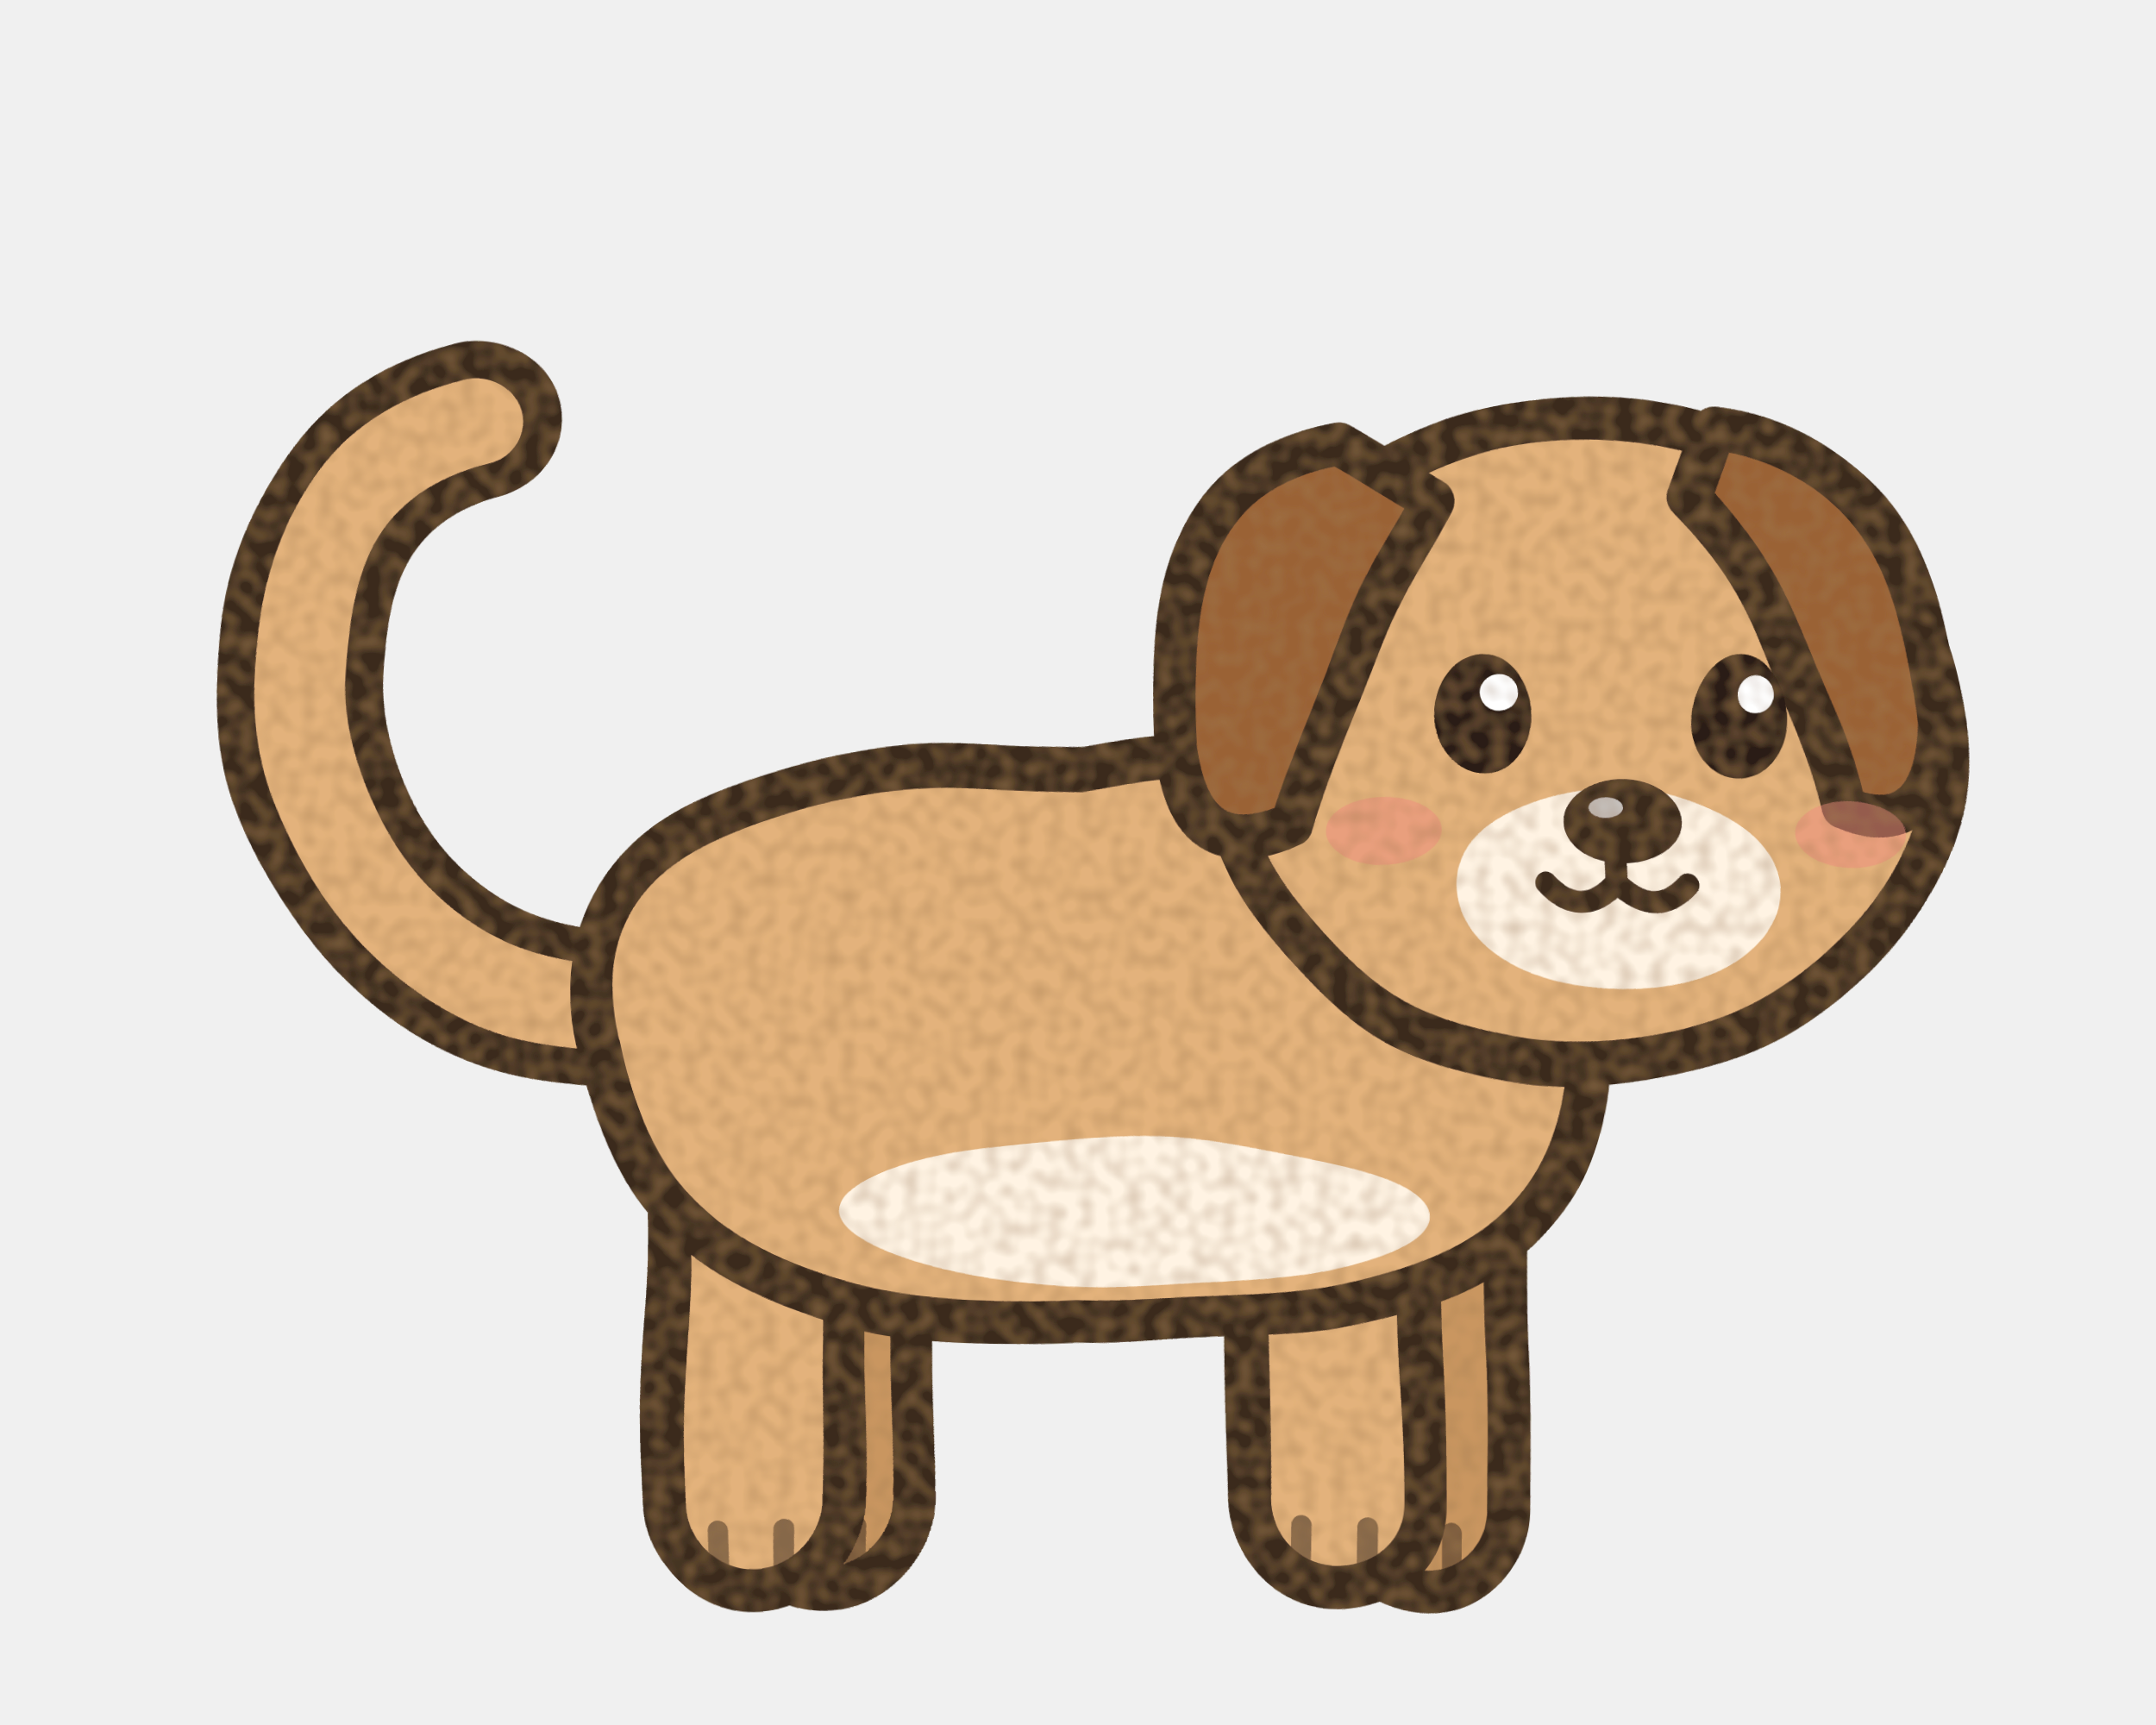
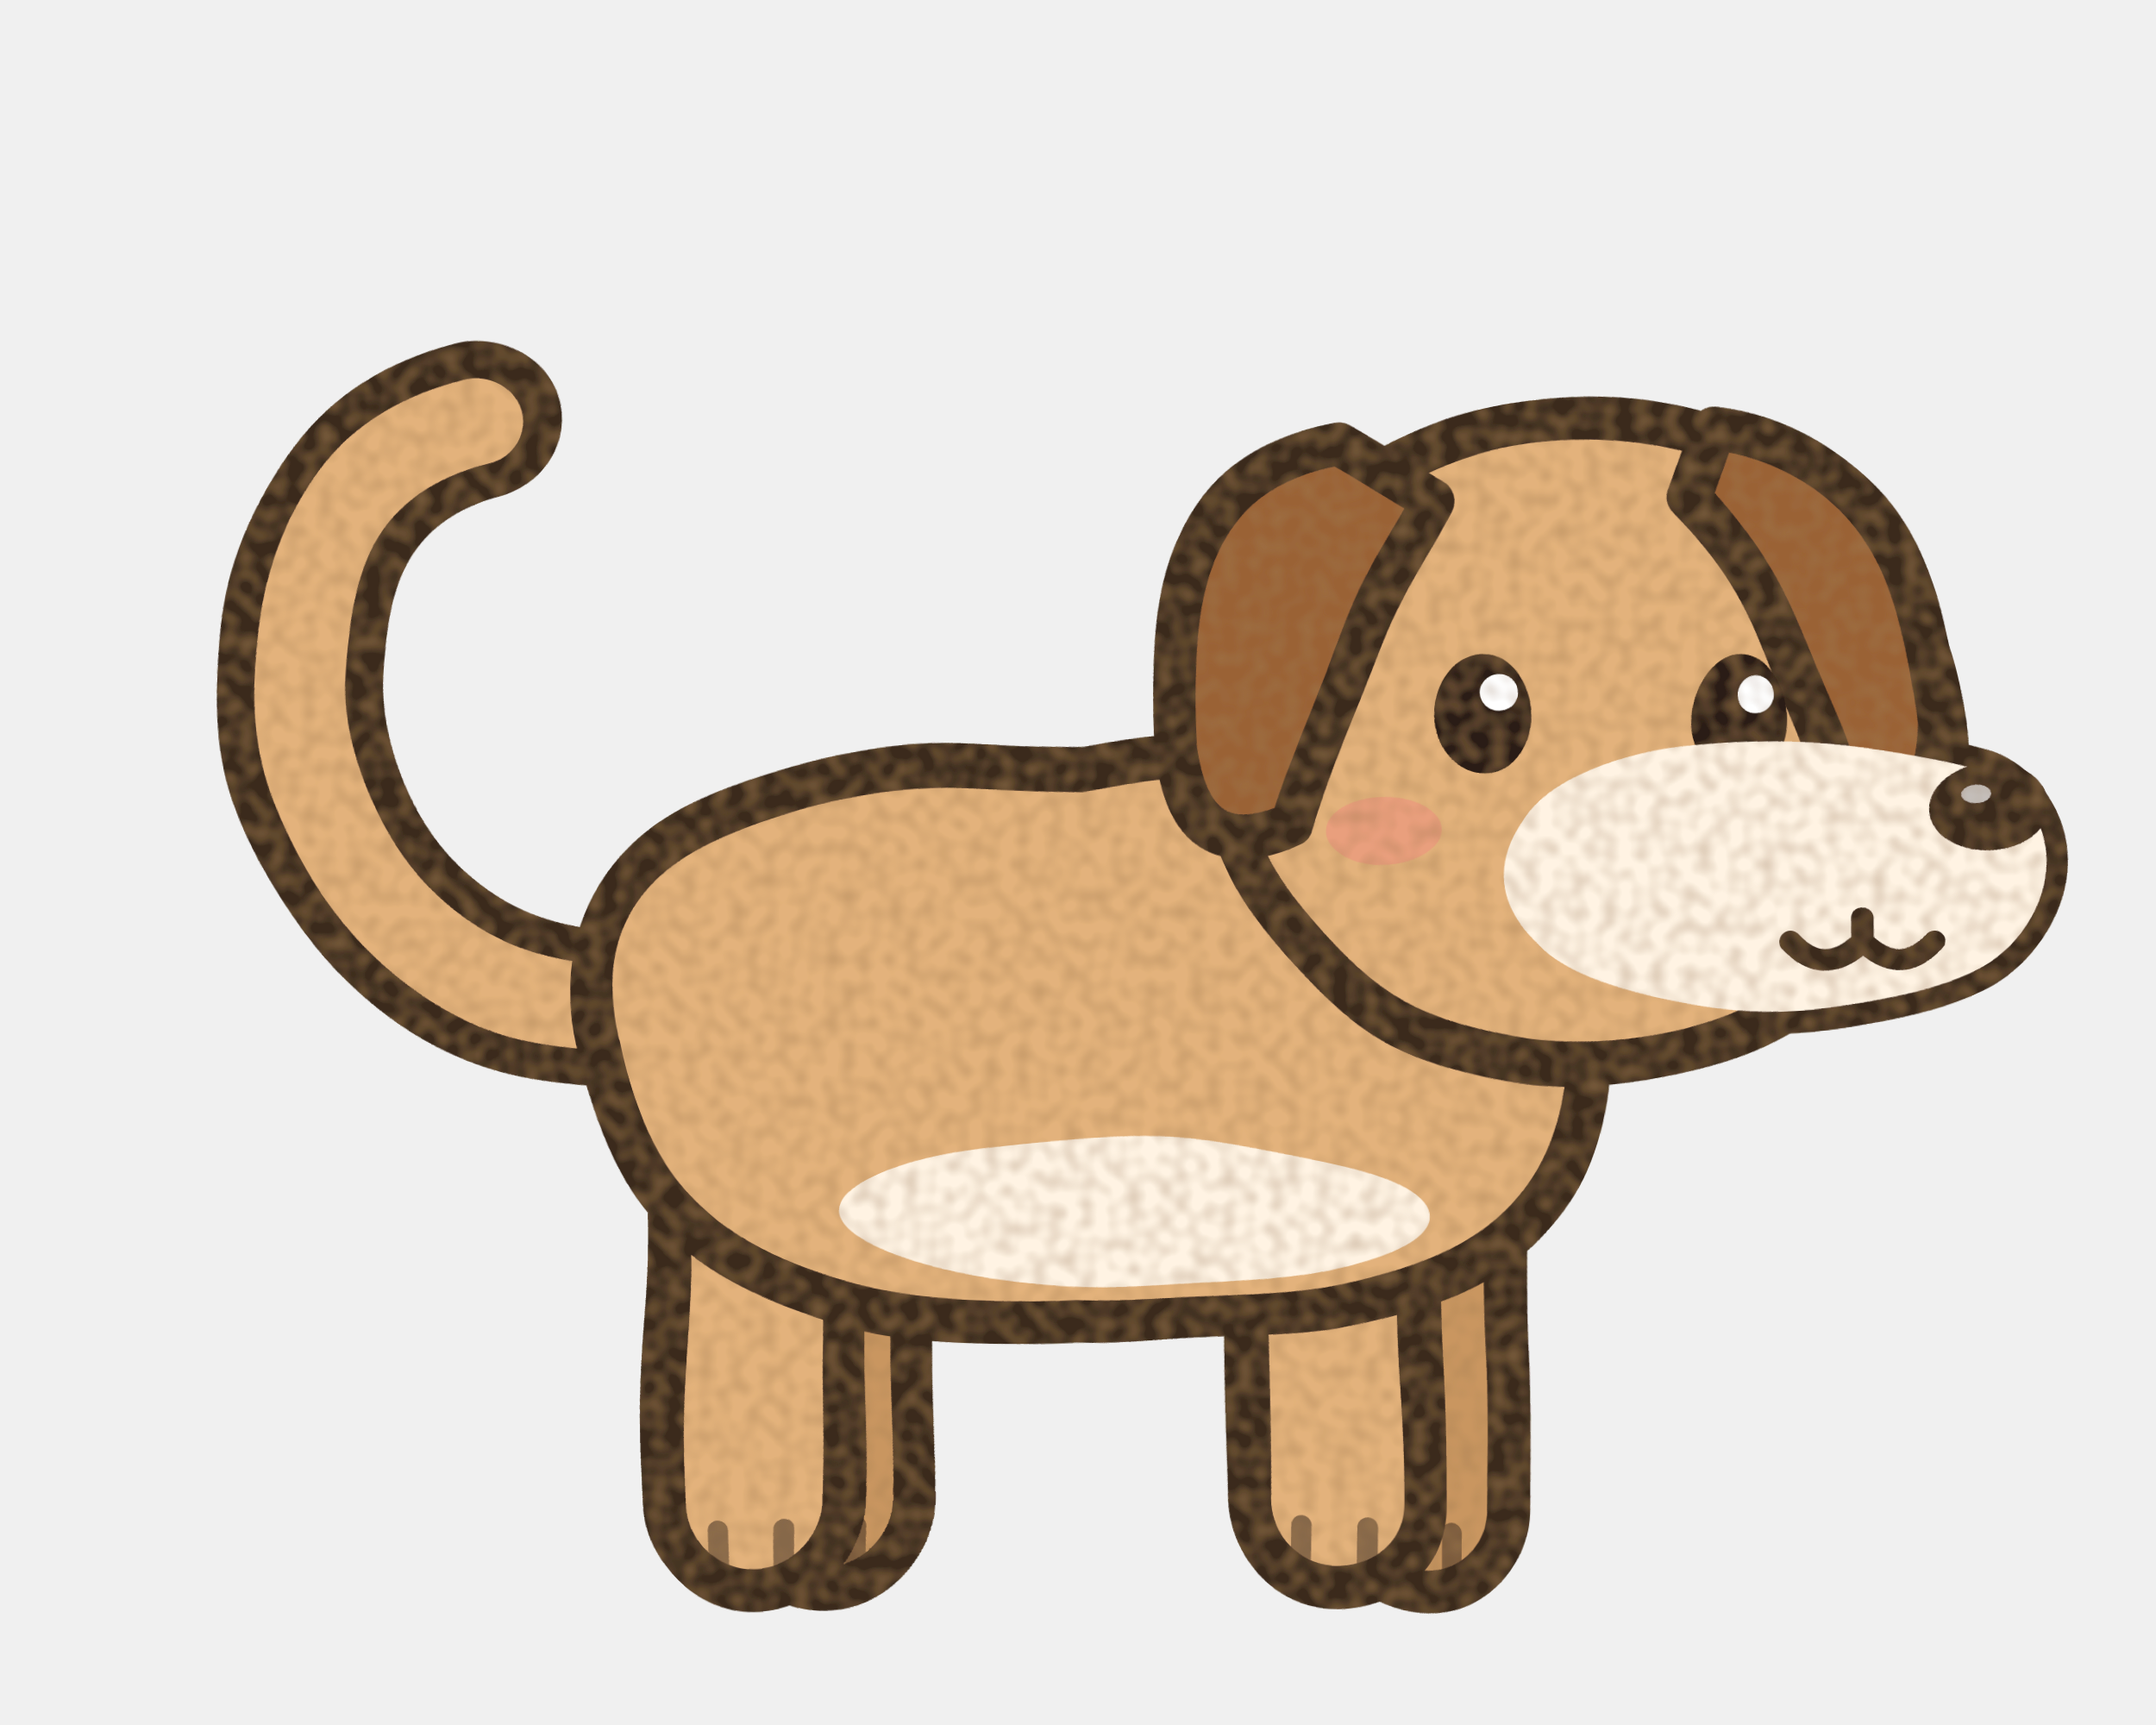
<svg xmlns="http://www.w3.org/2000/svg" width="160" height="128" viewBox="0 0 160 128">
  <defs>
    <filter id="crayon" filterUnits="userSpaceOnUse" x="0" y="0" width="160" height="128">
      <feTurbulence type="fractalNoise" baseFrequency="0.04" numOctaves="2" seed="7" result="wobble" />
      <feDisplacementMap in="SourceGraphic" in2="wobble" scale="2" xChannelSelector="R" yChannelSelector="G" result="drawn" />
      <feTurbulence type="fractalNoise" baseFrequency="0.85" numOctaves="1" seed="3" result="grain" />
      <feColorMatrix in="grain" type="matrix" values="0 0 0 0 0.36  0 0 0 0 0.2  0 0 0 0 0.08  0.9 0 0 0 -0.34" result="tint" />
      <feComposite in="tint" in2="drawn" operator="in" result="texture" />
      <feMerge>
        <feMergeNode in="drawn" />
        <feMergeNode in="texture" />
      </feMerge>
    </filter>
  </defs>
  <g filter="url(#crayon)">
    <clipPath id="body-portrait">
      <path d="M46 80 C42 63 60 57 80 59 C101 57 117 64 116 80 C116 96 101 101 80 100 C60 101 49 96 46 80 Z" transform="translate(0 -2) rotate(0 56 96) translate(80 100) scale(1.05 1) translate(-80 -100)" />
    </clipPath>
    <g transform="rotate(0 80 40)">
      <g transform="translate(105.2 86) rotate(0)">
        <rect x="-6.5" y="-6" width="13" height="38" rx="6.5" fill="#c99660" stroke="#3b2a1f" stroke-width="3.2" stroke-linejoin="round" stroke-linecap="round" />
        <path d="M-2.6 31 v-3.6 M2.2 31 v-3.6" stroke="#3b2a1f" stroke-width="1.5" stroke-linecap="round" opacity=".55" />
      </g>
      <g transform="translate(61.1 86) rotate(0)">
        <rect x="-6.5" y="-6" width="13" height="38" rx="6.5" fill="#c99660" stroke="#3b2a1f" stroke-width="3.2" stroke-linejoin="round" stroke-linecap="round" />
        <path d="M-2.6 31 v-3.6 M2.2 31 v-3.6" stroke="#3b2a1f" stroke-width="1.5" stroke-linecap="round" opacity=".55" />
      </g>
      <g transform="rotate(0 48.5 75)">
        <path d="M48.5 75 C32.5 75 20.5 64 22.5 48 C23.5 39 28.5 33 35.5 31" fill="none" stroke="#3b2a1f" stroke-width="12" stroke-linecap="round" />
        <path d="M48.5 75 C32.5 75 20.5 64 22.5 48 C23.5 39 28.5 33 35.5 31" fill="none" stroke="#e3b27c" stroke-width="6.6" stroke-linecap="round" />
      </g>
      <g transform="translate(55.85 88) rotate(0)">
        <rect x="-6.5" y="-6" width="13" height="36" rx="6.5" fill="#e3b27c" stroke="#3b2a1f" stroke-width="3.2" stroke-linejoin="round" stroke-linecap="round" />
        <path d="M-2.6 29 v-3.6 M2.2 29 v-3.6" stroke="#3b2a1f" stroke-width="1.5" stroke-linecap="round" opacity=".55" />
      </g>
      <g transform="translate(98.9 88) rotate(0)">
        <rect x="-6.5" y="-6" width="13" height="36" rx="6.5" fill="#e3b27c" stroke="#3b2a1f" stroke-width="3.2" stroke-linejoin="round" stroke-linecap="round" />
        <path d="M-2.6 29 v-3.6 M2.2 29 v-3.6" stroke="#3b2a1f" stroke-width="1.5" stroke-linecap="round" opacity=".55" />
      </g>
      <g transform="translate(0 -2) rotate(0 56 96) translate(80 100) scale(1.05 1) translate(-80 -100)" />
      <path d="M46 80 C42 63 60 57 80 59 C101 57 117 64 116 80 C116 96 101 101 80 100 C60 101 49 96 46 80 Z" transform="translate(0 -2) rotate(0 56 96) translate(80 100) scale(1.05 1) translate(-80 -100)" fill="#e3b27c" stroke="#3b2a1f" stroke-width="3.2" stroke-linejoin="round" stroke-linecap="round" vector-effect="non-scaling-stroke" />
      <g transform="translate(0 -2) rotate(0 56 96) translate(80 100) scale(1.05 1) translate(-80 -100)">
        <ellipse cx="84" cy="92" rx="21" ry="5.5" fill="#fff3e3" />
      </g>
      <g transform="translate(1.3 -2) rotate(0 112 70)">
+         <path d="M112 63 C116 56 136 55 146 59 C152 62 152 71 145 74 C136 78 118 78 113 72 C110 69 110 66 112 63 Z" fill="#fff3e3" stroke="#3b2a1f" stroke-width="3.2" stroke-linejoin="round" stroke-linecap="round" />
        <ellipse cx="116" cy="57" rx="27" ry="24" fill="#e3b27c" stroke="#3b2a1f" stroke-width="3.2" stroke-linejoin="round" stroke-linecap="round" />
        <g transform="rotate(0 104 41)">
          <path d="M98 35 Q84 38 85.5 58 Q87 67 94.5 63.5 Q98.5 51 105 39 Z" fill="#9a6236" stroke="#3b2a1f" stroke-width="3.2" stroke-linejoin="round" stroke-linecap="round" />
        </g>
        <g transform="rotate(0 126 38)">
          <path d="M126 34 Q141 36 142.5 55 Q142 64 135.5 61.5 Q132.5 49 124 39 Z" fill="#9a6236" stroke="#3b2a1f" stroke-width="3.2" stroke-linejoin="round" stroke-linecap="round" />
        </g>
        <g transform="translate(0 0)">
-           <ellipse cx="119" cy="68" rx="12" ry="7.5" fill="#fff3e3" />
          <ellipse cx="109" cy="55" rx="3.5" ry="4.5" fill="#2b1d14" />
          <circle cx="110.2" cy="53.3" r="1.35" fill="#fff" />
          <ellipse cx="128" cy="55" rx="3.5" ry="4.5" fill="#2b1d14" />
          <circle cx="129.2" cy="53.3" r="1.35" fill="#fff" />
-           <ellipse cx="119.5" cy="63" rx="4.4" ry="3.2" fill="#3b2a1f" />
-           <ellipse cx="118.3" cy="62" rx="1.3" ry=".8" fill="#fff" opacity=".7" />
-           <path d="M119 65.8 v1.8 M119 67.6 q-2.6 2.8 -5.2 0 M119 67.6 q2.6 2.8 5.2 0" fill="none" stroke="#3b2a1f" stroke-width="1.6" stroke-linecap="round" />
+           <path d="M112 63 C116 56 136 55 146 59 C152 62 152 71 145 74 C136 78 118 78 113 72 C110 69 110 66 112 63 Z" fill="#fff3e3" />
+           <ellipse cx="146" cy="61.5" rx="4.4" ry="3.3" fill="#3b2a1f" />
+           <ellipse cx="145" cy="60.5" rx="1.1" ry=".7" fill="#fff" opacity=".7" />
+           <g transform="translate(137 70) scale(1) translate(-119 -66)">
+             <path d="M119 65.8 v1.8 M119 67.6 q-2.6 2.8 -5.2 0 M119 67.6 q2.6 2.8 5.2 0" fill="none" stroke="#3b2a1f" stroke-width="1.6" stroke-linecap="round" />
+           </g>
          <ellipse cx="101.5" cy="64" rx="4.4" ry="2.6" fill="#f08c7d" opacity="0.5" />
-           <ellipse cx="136" cy="63.5" rx="4" ry="2.5" fill="#f08c7d" opacity="0.5" />
        </g>
      </g>
    </g>
  </g>
</svg>
